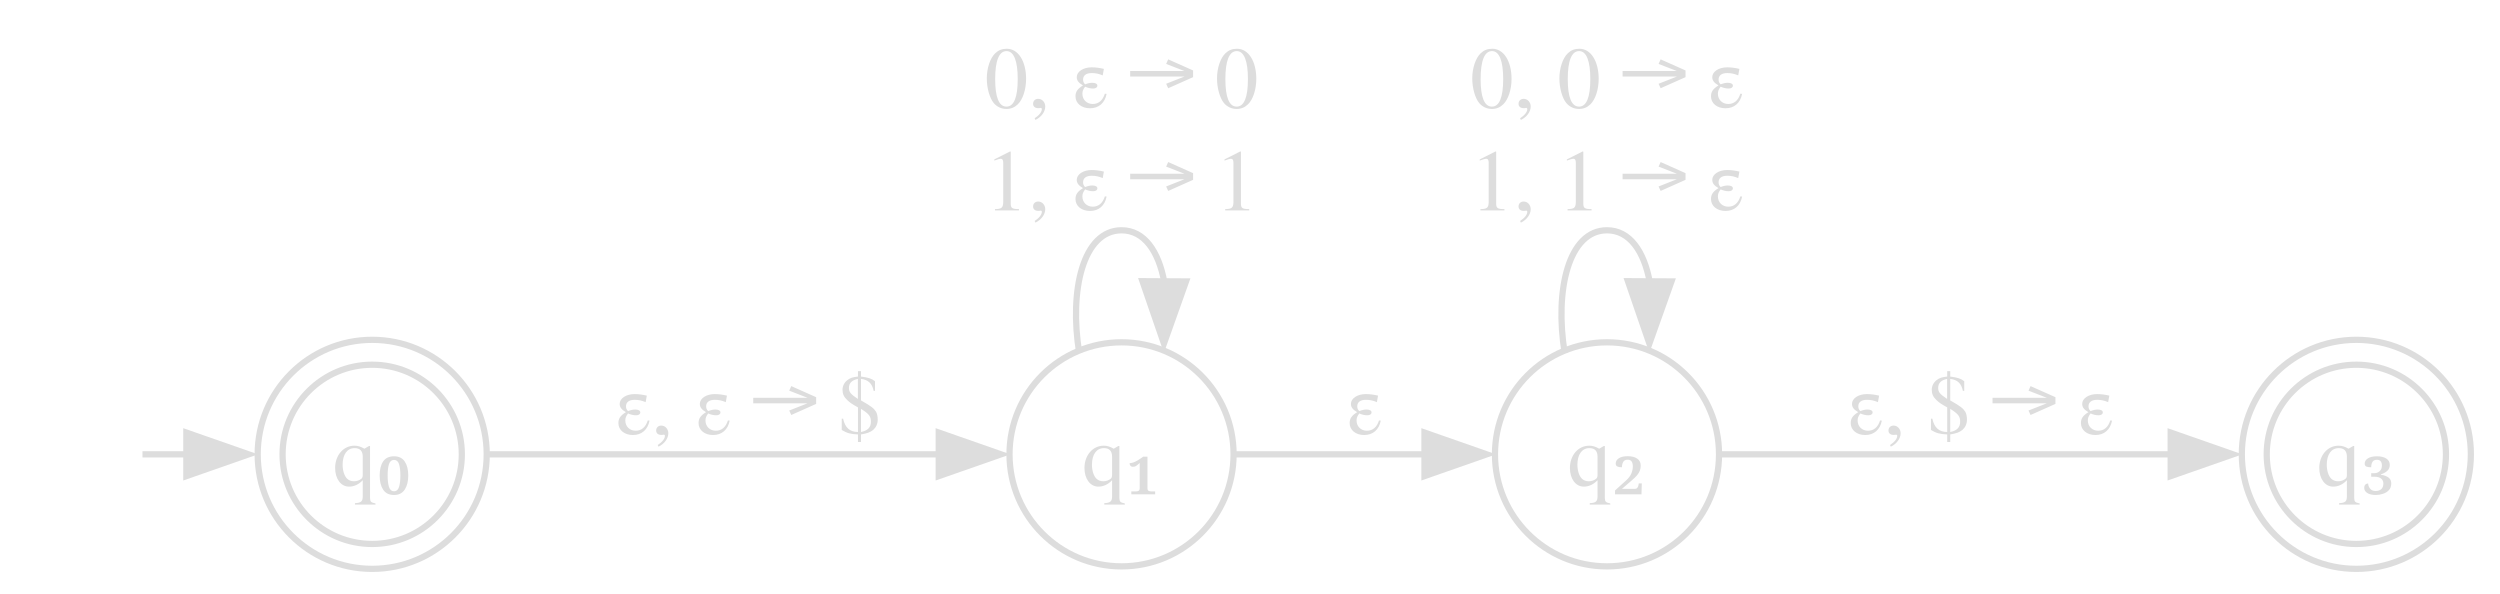
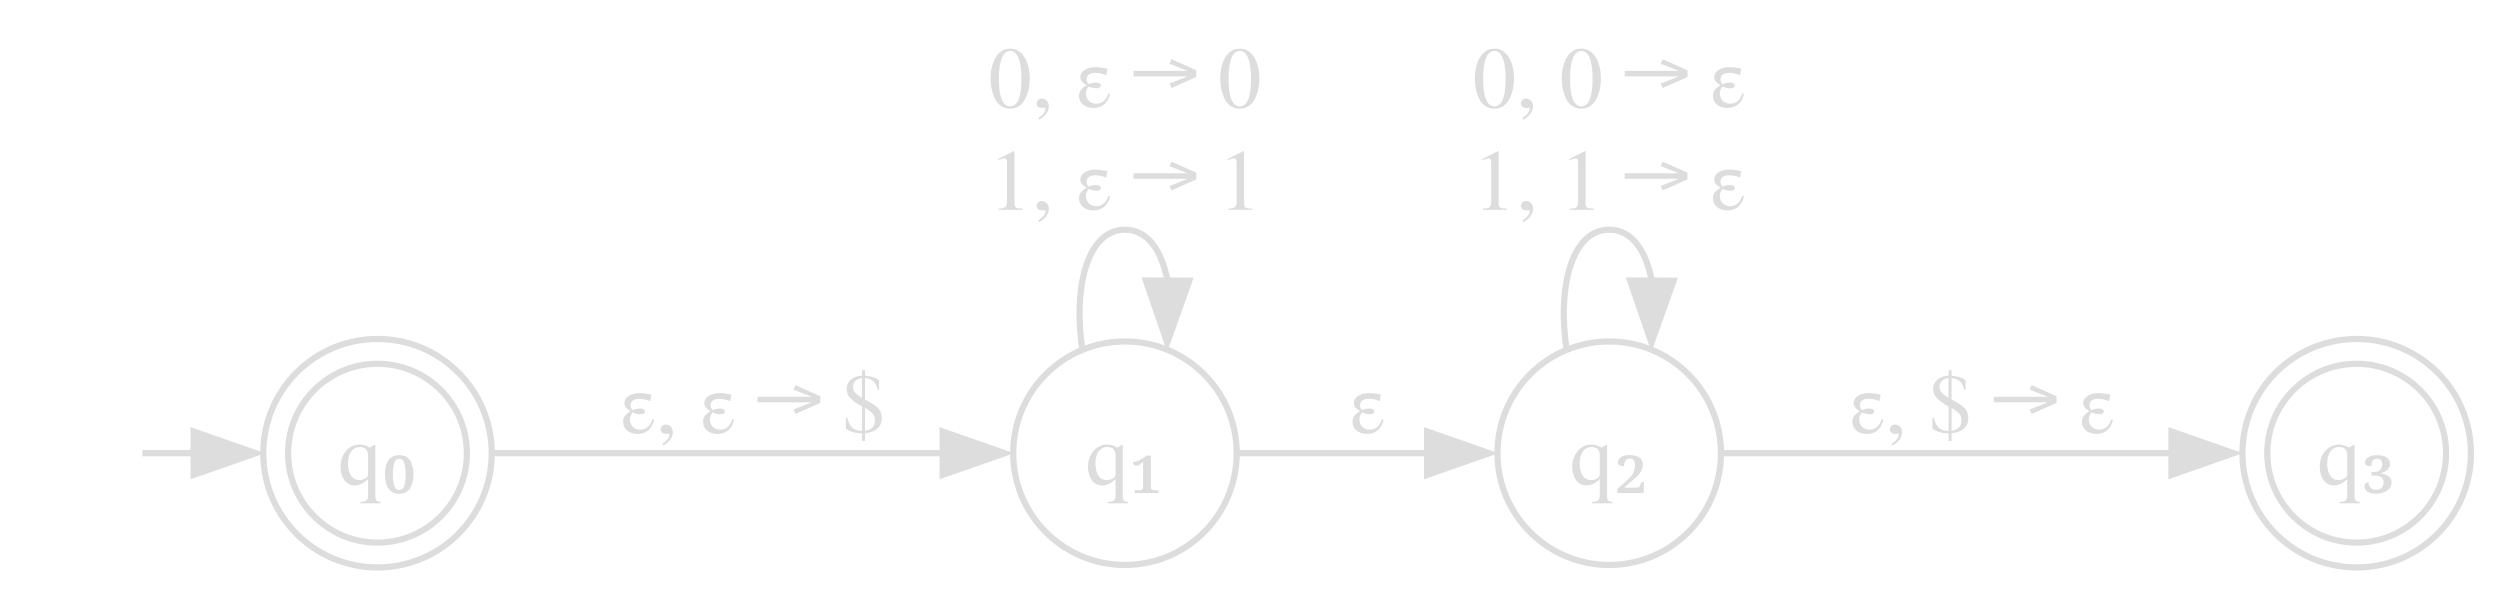
- <svg xmlns="http://www.w3.org/2000/svg" width="400pt" height="95pt" viewBox="0.00 0.00 400.32 95.40">
+ <svg xmlns="http://www.w3.org/2000/svg" width="401pt" height="95pt" viewBox="0.00 0.00 401.32 95.40">
  <g id="graph0" class="graph" transform="scale(1 1) rotate(0) translate(4 91.4)">
    <g id="node1" class="node">
</g>
    <g id="node2" class="node">
-       <ellipse fill="none" stroke="#dddddd" cx="55.12" cy="-18.4" rx="14.4" ry="14.4" />
-       <ellipse fill="none" stroke="#dddddd" cx="55.12" cy="-18.4" rx="18.4" ry="18.4" />
-       <text text-anchor="middle" x="55.12" y="-13.35" font-family="Times,serif" font-size="14.00" fill="#dddddd">q₀</text>
+       <ellipse fill="none" stroke="#dddddd" cx="56.12" cy="-18.4" rx="14.4" ry="14.4" />
+       <ellipse fill="none" stroke="#dddddd" cx="56.12" cy="-18.4" rx="18.4" ry="18.4" />
+       <text text-anchor="middle" x="56.12" y="-13.35" font-family="Times,serif" font-size="14.00" fill="#dddddd">q₀</text>
    </g>
    <g id="edge1" class="edge">
-       <path fill="none" stroke="#dddddd" d="M18.21,-18.4C20.53,-18.4 22.97,-18.4 25.43,-18.4" />
-       <polygon fill="#dddddd" stroke="#dddddd" points="25.26,-21.9 35.26,-18.4 25.26,-14.9 25.26,-21.9" />
+       <path fill="none" stroke="#dddddd" d="M18.23,-18.4C20.91,-18.4 23.72,-18.4 26.56,-18.4" />
+       <polygon fill="#dddddd" stroke="#dddddd" points="26.5,-21.9 36.5,-18.4 26.5,-14.9 26.5,-21.9" />
    </g>
    <g id="node4" class="node">
-       <ellipse fill="none" stroke="#dddddd" cx="175.52" cy="-18.4" rx="18" ry="18" />
-       <text text-anchor="middle" x="175.52" y="-13.35" font-family="Times,serif" font-size="14.00" fill="#dddddd">q₁</text>
+       <ellipse fill="none" stroke="#dddddd" cx="176.52" cy="-18.4" rx="18" ry="18" />
+       <text text-anchor="middle" x="176.52" y="-13.35" font-family="Times,serif" font-size="14.00" fill="#dddddd">q₁</text>
    </g>
    <g id="edge2" class="edge">
-       <path fill="none" stroke="#dddddd" d="M73.34,-18.4C92.47,-18.4 123.67,-18.4 146.37,-18.4" />
-       <polygon fill="#dddddd" stroke="#dddddd" points="146.15,-21.9 156.15,-18.4 146.15,-14.9 146.15,-21.9" />
-       <text text-anchor="middle" x="115.52" y="-21.6" font-family="Times,serif" font-size="14.00" fill="#dddddd">ε, ε → $</text>
+       <path fill="none" stroke="#dddddd" d="M74.34,-18.4C93.47,-18.4 124.67,-18.4 147.37,-18.4" />
+       <polygon fill="#dddddd" stroke="#dddddd" points="147.15,-21.9 157.15,-18.4 147.15,-14.9 147.15,-21.9" />
+       <text text-anchor="middle" x="116.52" y="-21.6" font-family="Times,serif" font-size="14.00" fill="#dddddd">ε, ε → $</text>
    </g>
    <g id="node3" class="node">
-       <ellipse fill="none" stroke="#dddddd" cx="373.92" cy="-18.4" rx="14.4" ry="14.4" />
-       <ellipse fill="none" stroke="#dddddd" cx="373.92" cy="-18.4" rx="18.4" ry="18.4" />
-       <text text-anchor="middle" x="373.92" y="-13.35" font-family="Times,serif" font-size="14.00" fill="#dddddd">q₃</text>
+       <ellipse fill="none" stroke="#dddddd" cx="374.92" cy="-18.4" rx="14.4" ry="14.4" />
+       <ellipse fill="none" stroke="#dddddd" cx="374.92" cy="-18.4" rx="18.4" ry="18.4" />
+       <text text-anchor="middle" x="374.92" y="-13.35" font-family="Times,serif" font-size="14.00" fill="#dddddd">q₃</text>
    </g>
    <g id="edge5" class="edge">
-       <path fill="none" stroke="#dddddd" d="M168.72,-34.69C167.08,-44.79 169.35,-54.4 175.52,-54.4 179.18,-54.4 181.47,-51.01 182.38,-46.14" />
-       <polygon fill="#dddddd" stroke="#dddddd" points="185.88,-46.18 182.33,-36.2 178.88,-46.22 185.88,-46.18" />
-       <text text-anchor="middle" x="175.52" y="-74.1" font-family="Times,serif" font-size="14.00" fill="#dddddd">0, ε → 0</text>
-       <text text-anchor="middle" x="175.52" y="-57.6" font-family="Times,serif" font-size="14.00" fill="#dddddd">1, ε → 1</text>
+       <path fill="none" stroke="#dddddd" d="M169.72,-34.69C168.08,-44.79 170.35,-54.4 176.52,-54.4 180.18,-54.4 182.47,-51.01 183.38,-46.14" />
+       <polygon fill="#dddddd" stroke="#dddddd" points="186.88,-46.18 183.33,-36.2 179.88,-46.22 186.88,-46.18" />
+       <text text-anchor="middle" x="176.52" y="-74.1" font-family="Times,serif" font-size="14.00" fill="#dddddd">0, ε → 0</text>
+       <text text-anchor="middle" x="176.52" y="-57.6" font-family="Times,serif" font-size="14.00" fill="#dddddd">1, ε → 1</text>
    </g>
    <g id="node5" class="node">
-       <ellipse fill="none" stroke="#dddddd" cx="253.52" cy="-18.4" rx="18" ry="18" />
-       <text text-anchor="middle" x="253.52" y="-13.35" font-family="Times,serif" font-size="14.00" fill="#dddddd">q₂</text>
+       <ellipse fill="none" stroke="#dddddd" cx="254.52" cy="-18.4" rx="18" ry="18" />
+       <text text-anchor="middle" x="254.52" y="-13.35" font-family="Times,serif" font-size="14.00" fill="#dddddd">q₂</text>
    </g>
    <g id="edge3" class="edge">
-       <path fill="none" stroke="#dddddd" d="M193.39,-18.4C202.44,-18.4 213.84,-18.4 224.21,-18.4" />
-       <polygon fill="#dddddd" stroke="#dddddd" points="224.19,-21.9 234.19,-18.4 224.19,-14.9 224.19,-21.9" />
-       <text text-anchor="middle" x="214.52" y="-21.6" font-family="Times,serif" font-size="14.00" fill="#dddddd">ε</text>
+       <path fill="none" stroke="#dddddd" d="M194.39,-18.4C203.44,-18.4 214.84,-18.4 225.21,-18.4" />
+       <polygon fill="#dddddd" stroke="#dddddd" points="225.19,-21.9 235.19,-18.4 225.19,-14.9 225.19,-21.9" />
+       <text text-anchor="middle" x="215.52" y="-21.6" font-family="Times,serif" font-size="14.00" fill="#dddddd">ε</text>
    </g>
    <g id="edge4" class="edge">
-       <path fill="none" stroke="#dddddd" d="M271.48,-18.4C290.45,-18.4 321.5,-18.4 344.25,-18.4" />
-       <polygon fill="#dddddd" stroke="#dddddd" points="344.09,-21.9 354.09,-18.4 344.09,-14.9 344.09,-21.9" />
-       <text text-anchor="middle" x="313.52" y="-21.6" font-family="Times,serif" font-size="14.00" fill="#dddddd">ε, $ → ε</text>
+       <path fill="none" stroke="#dddddd" d="M272.48,-18.4C291.45,-18.4 322.5,-18.4 345.25,-18.4" />
+       <polygon fill="#dddddd" stroke="#dddddd" points="345.09,-21.9 355.09,-18.4 345.09,-14.9 345.09,-21.9" />
+       <text text-anchor="middle" x="314.52" y="-21.6" font-family="Times,serif" font-size="14.00" fill="#dddddd">ε, $ → ε</text>
    </g>
    <g id="edge6" class="edge">
-       <path fill="none" stroke="#dddddd" d="M246.72,-34.69C245.08,-44.79 247.35,-54.4 253.52,-54.4 257.18,-54.4 259.47,-51.01 260.38,-46.14" />
-       <polygon fill="#dddddd" stroke="#dddddd" points="263.88,-46.18 260.33,-36.2 256.88,-46.22 263.88,-46.18" />
-       <text text-anchor="middle" x="253.52" y="-74.1" font-family="Times,serif" font-size="14.00" fill="#dddddd">0, 0 → ε</text>
-       <text text-anchor="middle" x="253.52" y="-57.6" font-family="Times,serif" font-size="14.00" fill="#dddddd">1, 1 → ε</text>
+       <path fill="none" stroke="#dddddd" d="M247.72,-34.69C246.08,-44.79 248.35,-54.4 254.52,-54.4 258.18,-54.4 260.47,-51.01 261.38,-46.14" />
+       <polygon fill="#dddddd" stroke="#dddddd" points="264.88,-46.18 261.33,-36.2 257.88,-46.22 264.88,-46.18" />
+       <text text-anchor="middle" x="254.52" y="-74.1" font-family="Times,serif" font-size="14.00" fill="#dddddd">0, 0 → ε</text>
+       <text text-anchor="middle" x="254.52" y="-57.6" font-family="Times,serif" font-size="14.00" fill="#dddddd">1, 1 → ε</text>
    </g>
  </g>
</svg>
